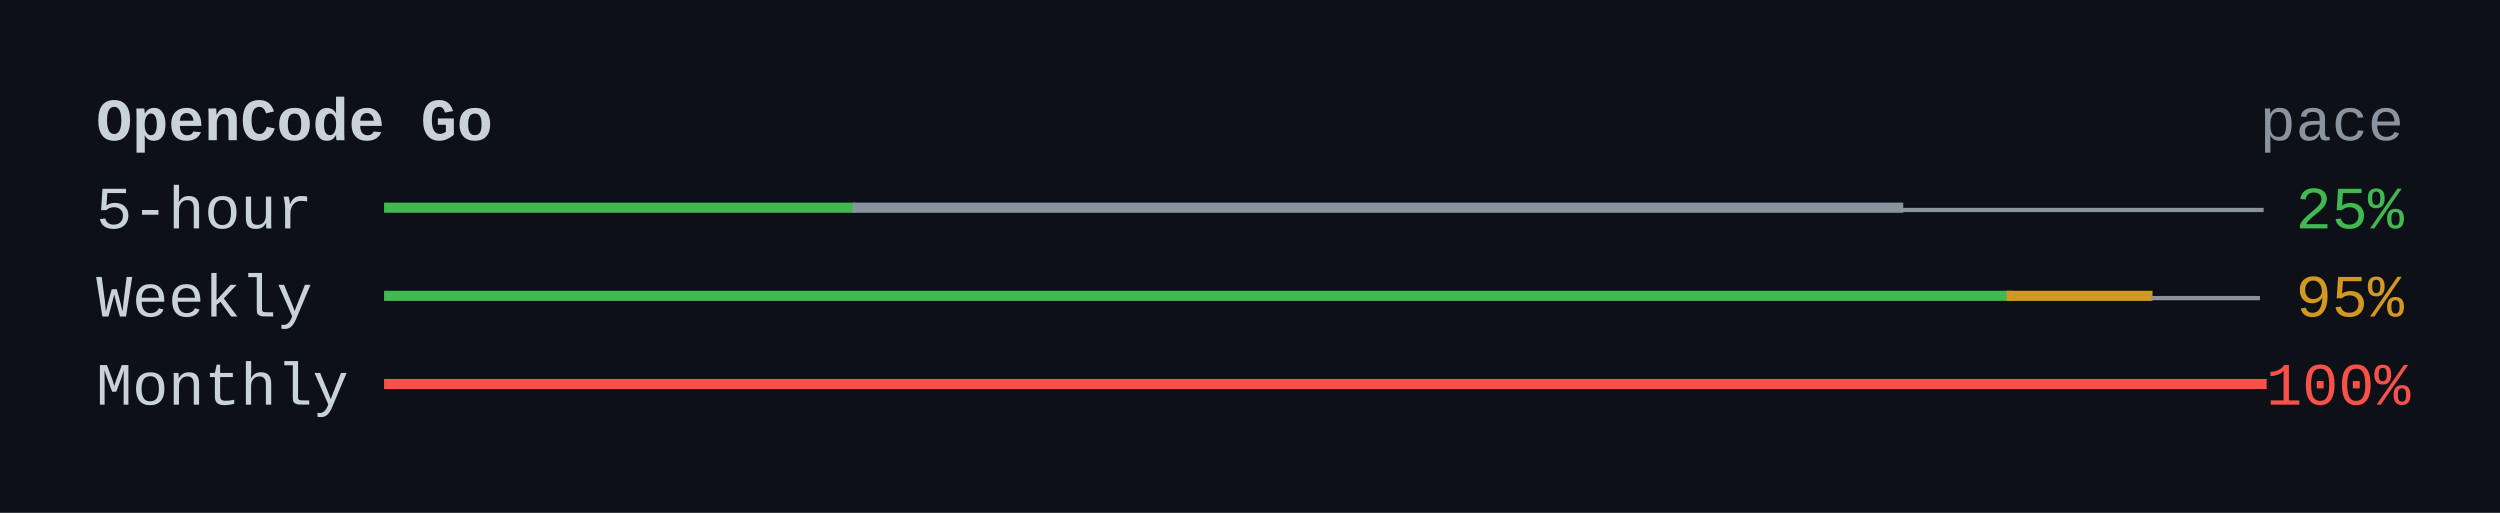
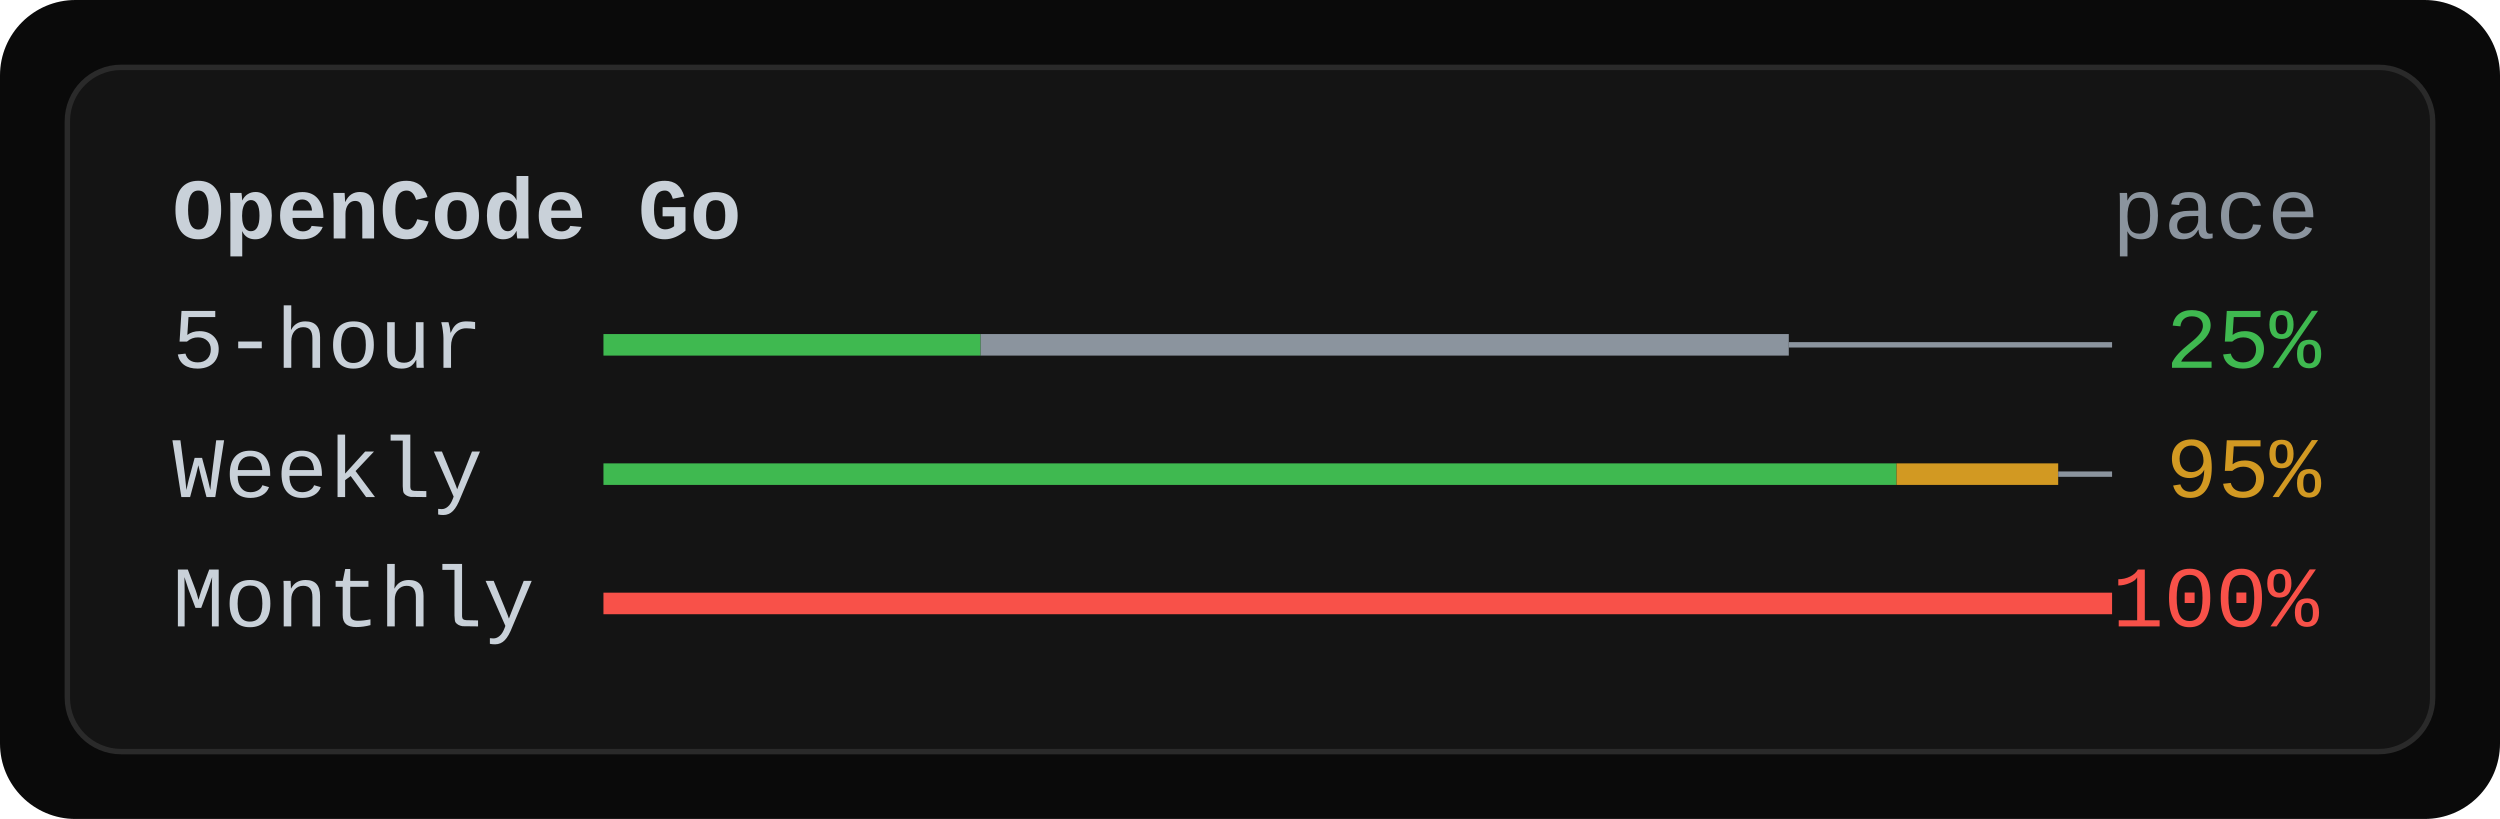
- <svg xmlns="http://www.w3.org/2000/svg" width="624" height="128" viewBox="0 0 624 128" role="img" aria-labelledby="demo-title demo-desc">
-   <rect width="624" height="128" fill="#0d1117" />
-   <text x="24" y="35" fill="#c9d1d9" font-family="SFMono-Regular, Menlo, Monaco, Consolas, 'Liberation Mono', 'Courier New', monospace" font-size="15" font-weight="bold" xml:space="preserve">OpenCode Go</text>
-   <text x="564" y="35" fill="#8b949e" font-family="SFMono-Regular, Menlo, Monaco, Consolas, 'Liberation Mono', 'Courier New', monospace" font-size="15" xml:space="preserve">pace</text>
-   <text x="24" y="57" fill="#c9d1d9" font-family="SFMono-Regular, Menlo, Monaco, Consolas, 'Liberation Mono', 'Courier New', monospace" font-size="15" xml:space="preserve">5-hour</text>
-   <text x="96" y="57" fill="#3fb950" font-family="SFMono-Regular, Menlo, Monaco, Consolas, 'Liberation Mono', 'Courier New', monospace" font-size="15" xml:space="preserve">━━━━━━━━━━━━━</text>
-   <text x="213" y="57" fill="#8b949e" font-family="SFMono-Regular, Menlo, Monaco, Consolas, 'Liberation Mono', 'Courier New', monospace" font-size="15" xml:space="preserve">━━━━━━━━━━━━━━━━━━━━━━━━━━━━━──────────</text>
-   <text x="564" y="57" fill="#3fb950" font-family="SFMono-Regular, Menlo, Monaco, Consolas, 'Liberation Mono', 'Courier New', monospace" font-size="15" xml:space="preserve"> 25%</text>
-   <text x="24" y="79" fill="#c9d1d9" font-family="SFMono-Regular, Menlo, Monaco, Consolas, 'Liberation Mono', 'Courier New', monospace" font-size="15" xml:space="preserve">Weekly</text>
-   <text x="96" y="79" fill="#3fb950" font-family="SFMono-Regular, Menlo, Monaco, Consolas, 'Liberation Mono', 'Courier New', monospace" font-size="15" xml:space="preserve">━━━━━━━━━━━━━━━━━━━━━━━━━━━━━━━━━━━━━━━━━━━━━</text>
-   <text x="501" y="79" fill="#d29922" font-family="SFMono-Regular, Menlo, Monaco, Consolas, 'Liberation Mono', 'Courier New', monospace" font-size="15" xml:space="preserve">━━━━</text>
-   <text x="537" y="79" fill="#8b949e" font-family="SFMono-Regular, Menlo, Monaco, Consolas, 'Liberation Mono', 'Courier New', monospace" font-size="15" xml:space="preserve">───</text>
-   <text x="564" y="79" fill="#d29922" font-family="SFMono-Regular, Menlo, Monaco, Consolas, 'Liberation Mono', 'Courier New', monospace" font-size="15" xml:space="preserve"> 95%</text>
-   <text x="24" y="101" fill="#c9d1d9" font-family="SFMono-Regular, Menlo, Monaco, Consolas, 'Liberation Mono', 'Courier New', monospace" font-size="15" xml:space="preserve">Monthly</text>
-   <text x="96" y="101" fill="#f85149" font-family="SFMono-Regular, Menlo, Monaco, Consolas, 'Liberation Mono', 'Courier New', monospace" font-size="15" xml:space="preserve">━━━━━━━━━━━━━━━━━━━━━━━━━━━━━━━━━━━━━━━━━━━━━━━━━━━━100%</text>
+ <svg xmlns="http://www.w3.org/2000/svg" width="464" height="152" viewBox="0 0 464 152" role="img" aria-labelledby="demo-title demo-desc">
+   <rect width="464" height="152" rx="14" fill="#0a0a0a" />
+   <rect x="12.5" y="12.5" width="439" height="127" rx="10" fill="#141414" stroke="#2a2a2a" />
+   <g font-family="'JetBrains Mono', SFMono-Regular, Menlo, Monaco, Consolas, 'Liberation Mono', 'Courier New', monospace" font-size="16">
+     <text x="32" y="40" dominant-baseline="central" textLength="110" lengthAdjust="spacingAndGlyphs" fill="#c9d1d9" font-weight="bold" xml:space="preserve">OpenCode Go</text>
+     <text x="392" y="40" dominant-baseline="central" textLength="40" lengthAdjust="spacingAndGlyphs" fill="#8b949e" xml:space="preserve">pace</text>
+     <text x="32" y="64" dominant-baseline="central" textLength="60" lengthAdjust="spacingAndGlyphs" fill="#c9d1d9" xml:space="preserve">5-hour</text>
+     <rect x="112" y="62" width="70" height="4" fill="#3fb950" />
+     <rect x="182" y="62" width="150" height="4" fill="#8b949e" />
+     <rect x="332" y="63.5" width="60" height="1" fill="#8b949e" />
+     <text x="402" y="64" dominant-baseline="central" textLength="30" lengthAdjust="spacingAndGlyphs" fill="#3fb950" xml:space="preserve">25%</text>
+     <text x="32" y="88" dominant-baseline="central" textLength="60" lengthAdjust="spacingAndGlyphs" fill="#c9d1d9" xml:space="preserve">Weekly</text>
+     <rect x="112" y="86" width="240" height="4" fill="#3fb950" />
+     <rect x="352" y="86" width="30" height="4" fill="#d29922" />
+     <rect x="382" y="87.5" width="10" height="1" fill="#8b949e" />
+     <text x="402" y="88" dominant-baseline="central" textLength="30" lengthAdjust="spacingAndGlyphs" fill="#d29922" xml:space="preserve">95%</text>
+     <text x="32" y="112" dominant-baseline="central" textLength="70" lengthAdjust="spacingAndGlyphs" fill="#c9d1d9" xml:space="preserve">Monthly</text>
+     <rect x="112" y="110" width="280" height="4" fill="#f85149" />
+     <text x="392" y="112" dominant-baseline="central" textLength="40" lengthAdjust="spacingAndGlyphs" fill="#f85149" xml:space="preserve">100%</text>
+   </g>
</svg>
